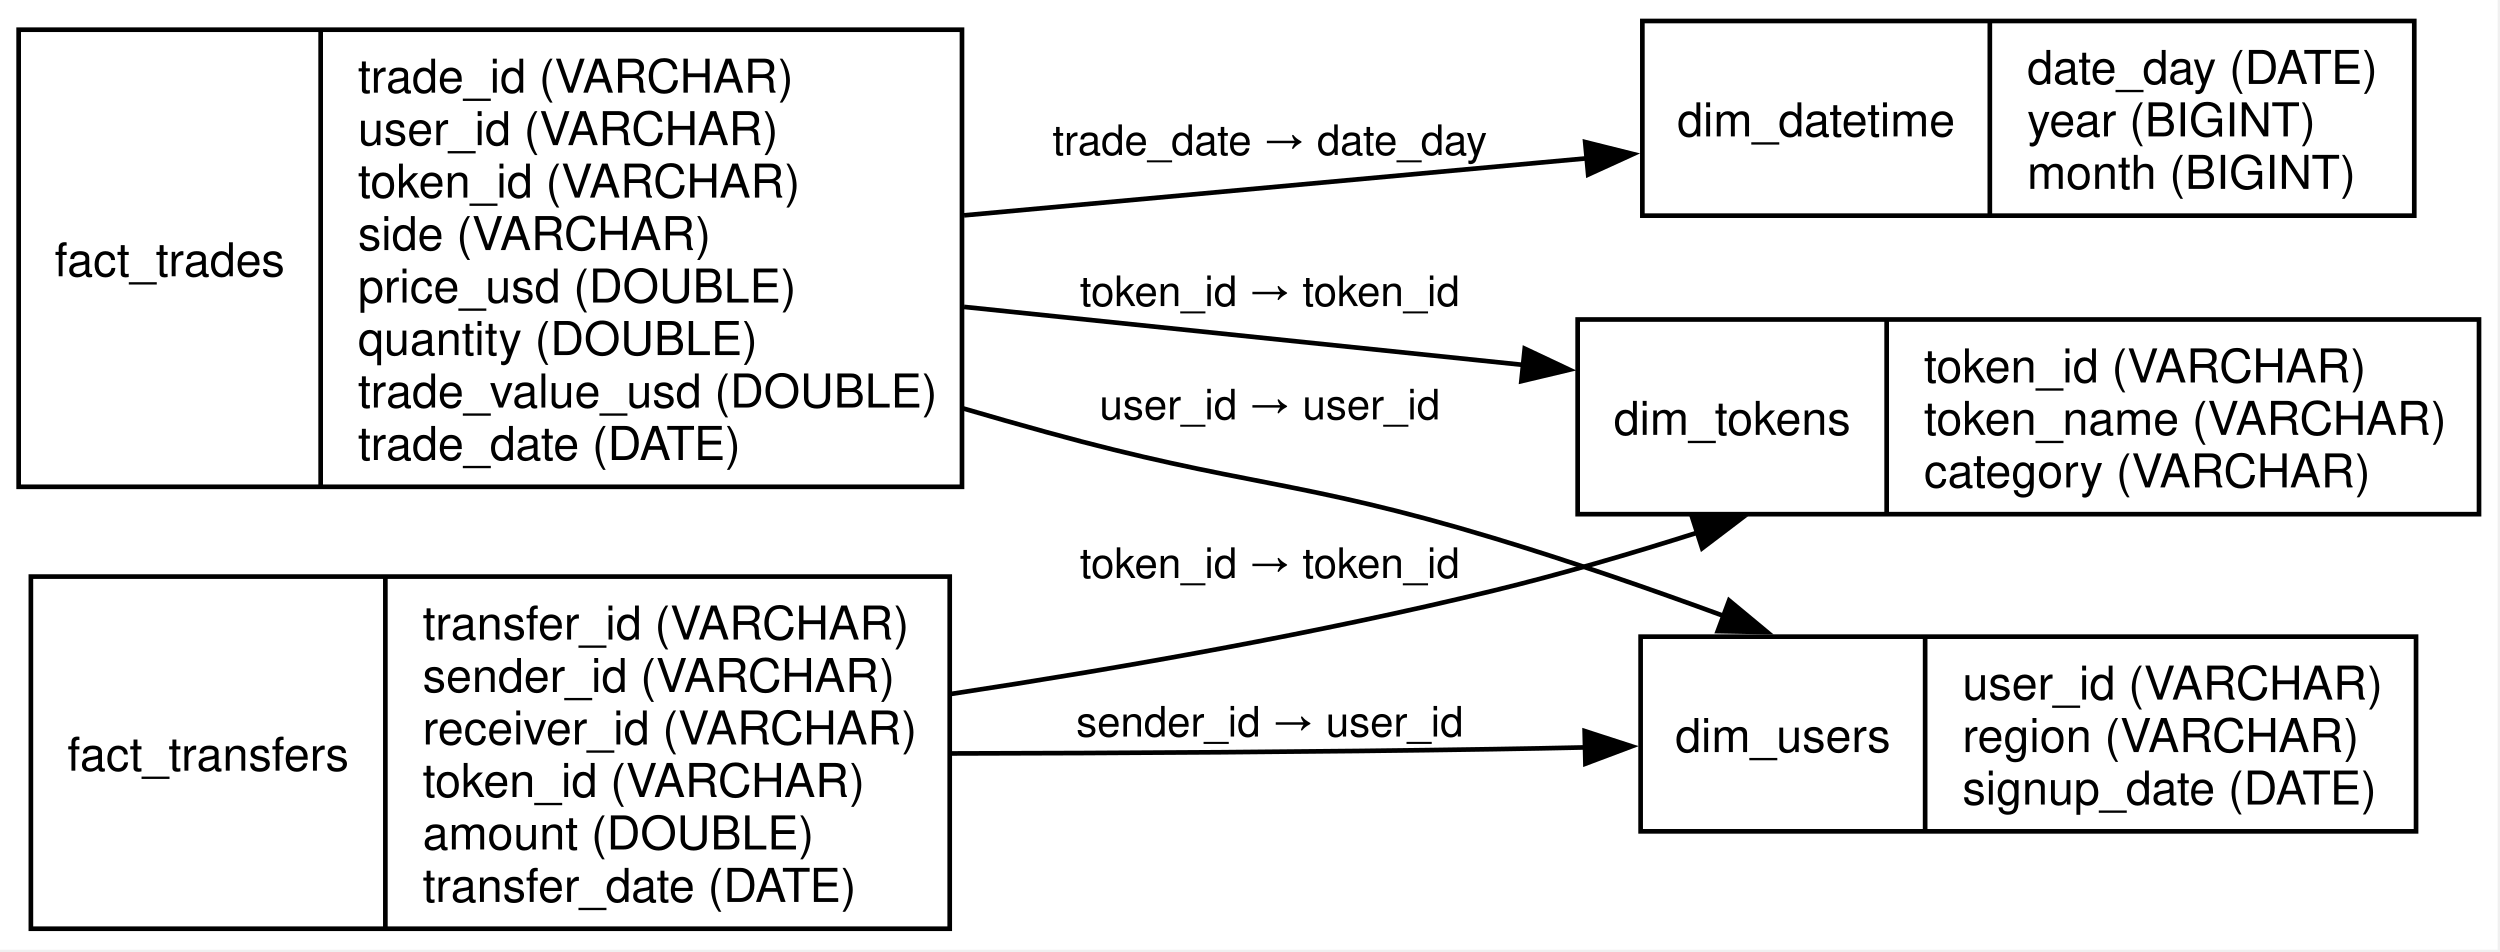
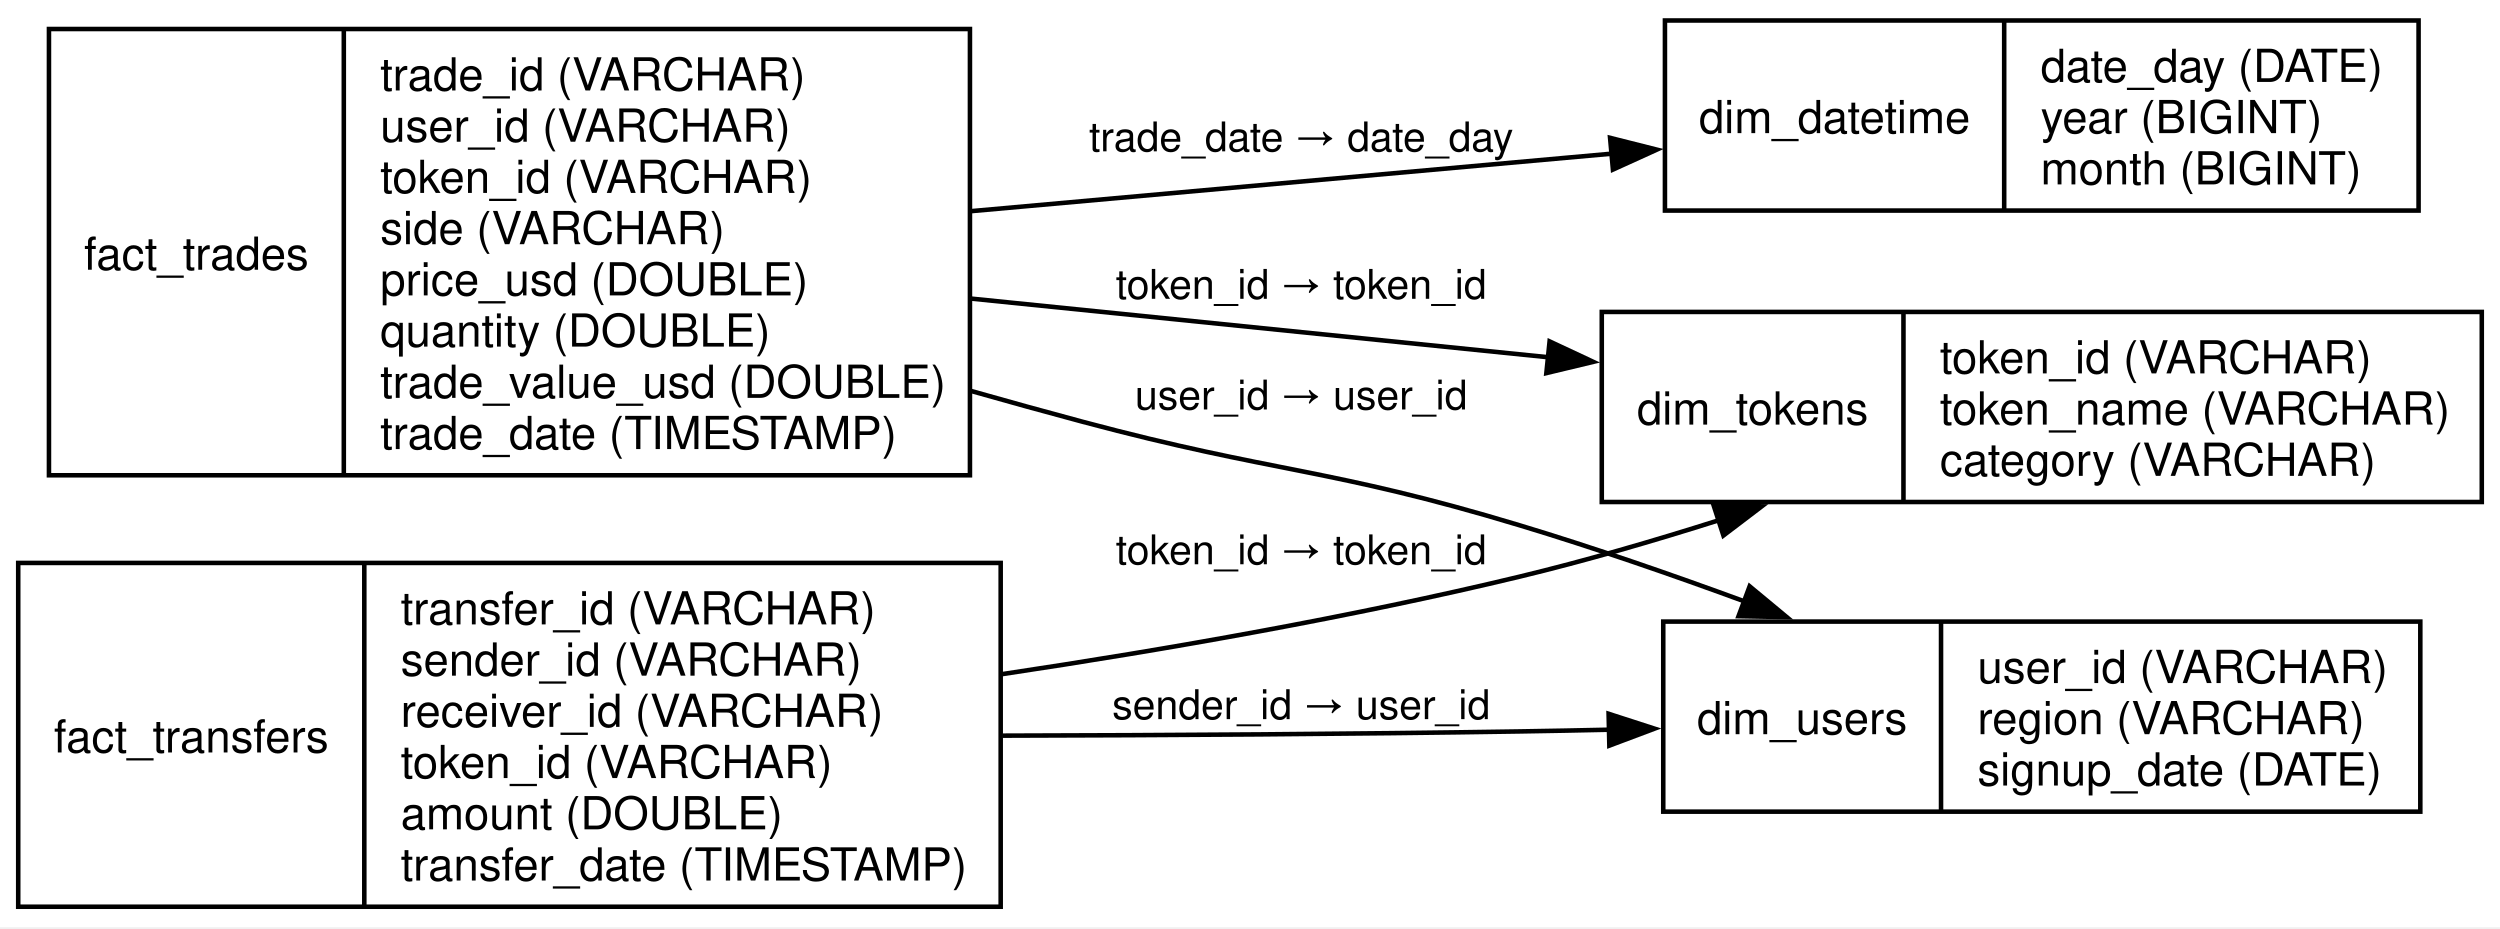
- <svg xmlns="http://www.w3.org/2000/svg" width="536pt" height="204pt" viewBox="0.00 0.00 536.00 204.00">
+ <svg xmlns="http://www.w3.org/2000/svg" width="549pt" height="204pt" viewBox="0.00 0.00 549.00 204.00">
  <g id="graph0" class="graph" transform="scale(1 1) rotate(0) translate(4 199.62)">
-     <polygon fill="white" stroke="none" points="-4,4 -4,-199.62 531.5,-199.62 531.5,4 -4,4" />
+     <polygon fill="white" stroke="none" points="-4,4 -4,-199.62 545,-199.62 545,4 -4,4" />
    <g id="node1" class="node">
-       <polygon fill="none" stroke="black" points="347.75,-21.38 347.75,-63.12 514,-63.12 514,-21.38 347.75,-21.38" />
-       <text xml:space="preserve" text-anchor="middle" x="378.25" y="-38.38" font-family="Helvetica,sans-Serif" font-size="10.00">dim_users</text>
-       <polyline fill="none" stroke="black" points="408.75,-21.38 408.75,-63.12" />
-       <text xml:space="preserve" text-anchor="start" x="416.75" y="-49.62" font-family="Helvetica,sans-Serif" font-size="10.00">user_id (VARCHAR)</text>
-       <text xml:space="preserve" text-anchor="start" x="416.75" y="-38.38" font-family="Helvetica,sans-Serif" font-size="10.00">region (VARCHAR)</text>
-       <text xml:space="preserve" text-anchor="start" x="416.75" y="-27.12" font-family="Helvetica,sans-Serif" font-size="10.00">signup_date (DATE)</text>
+       <polygon fill="none" stroke="black" points="361.25,-21.38 361.25,-63.12 527.5,-63.12 527.5,-21.38 361.25,-21.38" />
+       <text xml:space="preserve" text-anchor="middle" x="391.75" y="-38.38" font-family="Helvetica,sans-Serif" font-size="10.00">dim_users</text>
+       <polyline fill="none" stroke="black" points="422.25,-21.38 422.25,-63.12" />
+       <text xml:space="preserve" text-anchor="start" x="430.25" y="-49.62" font-family="Helvetica,sans-Serif" font-size="10.00">user_id (VARCHAR)</text>
+       <text xml:space="preserve" text-anchor="start" x="430.25" y="-38.38" font-family="Helvetica,sans-Serif" font-size="10.00">region (VARCHAR)</text>
+       <text xml:space="preserve" text-anchor="start" x="430.25" y="-27.12" font-family="Helvetica,sans-Serif" font-size="10.00">signup_date (DATE)</text>
    </g>
    <g id="node2" class="node">
-       <polygon fill="none" stroke="black" points="334.25,-89.38 334.25,-131.12 527.5,-131.12 527.5,-89.38 334.25,-89.38" />
-       <text xml:space="preserve" text-anchor="middle" x="367.38" y="-106.38" font-family="Helvetica,sans-Serif" font-size="10.00">dim_tokens</text>
-       <polyline fill="none" stroke="black" points="400.5,-89.38 400.5,-131.12" />
-       <text xml:space="preserve" text-anchor="start" x="408.5" y="-117.62" font-family="Helvetica,sans-Serif" font-size="10.00">token_id (VARCHAR)</text>
-       <text xml:space="preserve" text-anchor="start" x="408.5" y="-106.38" font-family="Helvetica,sans-Serif" font-size="10.00">token_name (VARCHAR)</text>
-       <text xml:space="preserve" text-anchor="start" x="408.5" y="-95.12" font-family="Helvetica,sans-Serif" font-size="10.00">category (VARCHAR)</text>
+       <polygon fill="none" stroke="black" points="347.75,-89.38 347.75,-131.12 541,-131.12 541,-89.38 347.75,-89.38" />
+       <text xml:space="preserve" text-anchor="middle" x="380.88" y="-106.38" font-family="Helvetica,sans-Serif" font-size="10.00">dim_tokens</text>
+       <polyline fill="none" stroke="black" points="414,-89.38 414,-131.12" />
+       <text xml:space="preserve" text-anchor="start" x="422" y="-117.62" font-family="Helvetica,sans-Serif" font-size="10.00">token_id (VARCHAR)</text>
+       <text xml:space="preserve" text-anchor="start" x="422" y="-106.38" font-family="Helvetica,sans-Serif" font-size="10.00">token_name (VARCHAR)</text>
+       <text xml:space="preserve" text-anchor="start" x="422" y="-95.12" font-family="Helvetica,sans-Serif" font-size="10.00">category (VARCHAR)</text>
    </g>
    <g id="node3" class="node">
-       <polygon fill="none" stroke="black" points="348.12,-153.38 348.12,-195.12 513.62,-195.12 513.62,-153.38 348.12,-153.38" />
-       <text xml:space="preserve" text-anchor="middle" x="385.38" y="-170.38" font-family="Helvetica,sans-Serif" font-size="10.00">dim_datetime</text>
-       <polyline fill="none" stroke="black" points="422.62,-153.38 422.62,-195.12" />
-       <text xml:space="preserve" text-anchor="start" x="430.62" y="-181.62" font-family="Helvetica,sans-Serif" font-size="10.00">date_day (DATE)</text>
-       <text xml:space="preserve" text-anchor="start" x="430.62" y="-170.38" font-family="Helvetica,sans-Serif" font-size="10.00">year (BIGINT)</text>
-       <text xml:space="preserve" text-anchor="start" x="430.62" y="-159.12" font-family="Helvetica,sans-Serif" font-size="10.00">month (BIGINT)</text>
+       <polygon fill="none" stroke="black" points="361.62,-153.38 361.62,-195.12 527.12,-195.12 527.12,-153.38 361.62,-153.38" />
+       <text xml:space="preserve" text-anchor="middle" x="398.88" y="-170.38" font-family="Helvetica,sans-Serif" font-size="10.00">dim_datetime</text>
+       <polyline fill="none" stroke="black" points="436.12,-153.38 436.12,-195.12" />
+       <text xml:space="preserve" text-anchor="start" x="444.12" y="-181.62" font-family="Helvetica,sans-Serif" font-size="10.00">date_day (DATE)</text>
+       <text xml:space="preserve" text-anchor="start" x="444.12" y="-170.38" font-family="Helvetica,sans-Serif" font-size="10.00">year (BIGINT)</text>
+       <text xml:space="preserve" text-anchor="start" x="444.12" y="-159.12" font-family="Helvetica,sans-Serif" font-size="10.00">month (BIGINT)</text>
    </g>
    <g id="node4" class="node">
-       <polygon fill="none" stroke="black" points="0,-95.25 0,-193.25 202.25,-193.25 202.25,-95.25 0,-95.25" />
-       <text xml:space="preserve" text-anchor="middle" x="32.38" y="-140.38" font-family="Helvetica,sans-Serif" font-size="10.00">fact_trades</text>
-       <polyline fill="none" stroke="black" points="64.75,-95.25 64.75,-193.25" />
-       <text xml:space="preserve" text-anchor="start" x="72.75" y="-179.75" font-family="Helvetica,sans-Serif" font-size="10.00">trade_id (VARCHAR)</text>
-       <text xml:space="preserve" text-anchor="start" x="72.75" y="-168.5" font-family="Helvetica,sans-Serif" font-size="10.00">user_id (VARCHAR)</text>
-       <text xml:space="preserve" text-anchor="start" x="72.75" y="-157.25" font-family="Helvetica,sans-Serif" font-size="10.00">token_id (VARCHAR)</text>
-       <text xml:space="preserve" text-anchor="start" x="72.75" y="-146" font-family="Helvetica,sans-Serif" font-size="10.00">side (VARCHAR)</text>
-       <text xml:space="preserve" text-anchor="start" x="72.75" y="-134.75" font-family="Helvetica,sans-Serif" font-size="10.00">price_usd (DOUBLE)</text>
-       <text xml:space="preserve" text-anchor="start" x="72.75" y="-123.5" font-family="Helvetica,sans-Serif" font-size="10.00">quantity (DOUBLE)</text>
-       <text xml:space="preserve" text-anchor="start" x="72.75" y="-112.25" font-family="Helvetica,sans-Serif" font-size="10.00">trade_value_usd (DOUBLE)</text>
-       <text xml:space="preserve" text-anchor="start" x="72.75" y="-101" font-family="Helvetica,sans-Serif" font-size="10.00">trade_date (DATE)</text>
+       <polygon fill="none" stroke="black" points="6.75,-95.25 6.75,-193.25 209,-193.25 209,-95.25 6.75,-95.25" />
+       <text xml:space="preserve" text-anchor="middle" x="39.12" y="-140.38" font-family="Helvetica,sans-Serif" font-size="10.00">fact_trades</text>
+       <polyline fill="none" stroke="black" points="71.5,-95.25 71.5,-193.25" />
+       <text xml:space="preserve" text-anchor="start" x="79.5" y="-179.75" font-family="Helvetica,sans-Serif" font-size="10.00">trade_id (VARCHAR)</text>
+       <text xml:space="preserve" text-anchor="start" x="79.5" y="-168.5" font-family="Helvetica,sans-Serif" font-size="10.00">user_id (VARCHAR)</text>
+       <text xml:space="preserve" text-anchor="start" x="79.5" y="-157.25" font-family="Helvetica,sans-Serif" font-size="10.00">token_id (VARCHAR)</text>
+       <text xml:space="preserve" text-anchor="start" x="79.5" y="-146" font-family="Helvetica,sans-Serif" font-size="10.00">side (VARCHAR)</text>
+       <text xml:space="preserve" text-anchor="start" x="79.5" y="-134.75" font-family="Helvetica,sans-Serif" font-size="10.00">price_usd (DOUBLE)</text>
+       <text xml:space="preserve" text-anchor="start" x="79.5" y="-123.5" font-family="Helvetica,sans-Serif" font-size="10.00">quantity (DOUBLE)</text>
+       <text xml:space="preserve" text-anchor="start" x="79.5" y="-112.25" font-family="Helvetica,sans-Serif" font-size="10.00">trade_value_usd (DOUBLE)</text>
+       <text xml:space="preserve" text-anchor="start" x="79.5" y="-101" font-family="Helvetica,sans-Serif" font-size="10.00">trade_date (TIMESTAMP)</text>
    </g>
    <g id="edge1" class="edge">
-       <path fill="none" stroke="black" d="M202.51,-112.05C208.5,-110.3 214.45,-108.6 220.25,-107 262.52,-95.34 274.28,-96.93 316.25,-84.25 332.52,-79.34 349.84,-73.34 365.92,-67.43" />
-       <polygon fill="black" stroke="black" points="366.72,-70.87 374.87,-64.11 364.28,-64.31 366.72,-70.87" />
-       <text xml:space="preserve" text-anchor="middle" x="268.25" y="-109.7" font-family="Helvetica,sans-Serif" font-size="9.00">user_id → user_id</text>
+       <path fill="none" stroke="black" d="M209.26,-113.76C217.53,-111.42 225.77,-109.13 233.75,-107 276.11,-95.67 287.78,-96.93 329.75,-84.25 346.02,-79.34 363.34,-73.34 379.42,-67.43" />
+       <polygon fill="black" stroke="black" points="380.22,-70.87 388.37,-64.11 377.78,-64.31 380.22,-70.87" />
+       <text xml:space="preserve" text-anchor="middle" x="281.75" y="-109.7" font-family="Helvetica,sans-Serif" font-size="9.00">user_id → user_id</text>
    </g>
    <g id="edge2" class="edge">
-       <path fill="none" stroke="black" d="M202.69,-133.82C240.71,-129.87 284.1,-125.37 322.71,-121.37" />
-       <polygon fill="black" stroke="black" points="322.9,-124.87 332.48,-120.35 322.18,-117.9 322.9,-124.87" />
-       <text xml:space="preserve" text-anchor="middle" x="268.25" y="-134" font-family="Helvetica,sans-Serif" font-size="9.00">token_id → token_id</text>
+       <path fill="none" stroke="black" d="M209.24,-134.05C249.25,-129.98 295.39,-125.29 336.07,-121.16" />
+       <polygon fill="black" stroke="black" points="336.29,-124.65 345.88,-120.16 335.58,-117.69 336.29,-124.65" />
+       <text xml:space="preserve" text-anchor="middle" x="281.75" y="-134" font-family="Helvetica,sans-Serif" font-size="9.00">token_id → token_id</text>
    </g>
    <g id="edge3" class="edge">
-       <path fill="none" stroke="black" d="M202.69,-153.45C245.26,-157.35 294.57,-161.87 336.36,-165.69" />
-       <polygon fill="black" stroke="black" points="335.86,-169.16 346.14,-166.59 336.5,-162.19 335.86,-169.16" />
-       <text xml:space="preserve" text-anchor="middle" x="268.25" y="-166.39" font-family="Helvetica,sans-Serif" font-size="9.00">trade_date → date_day</text>
+       <path fill="none" stroke="black" d="M209.24,-153.25C253.94,-157.26 306.27,-161.95 350.11,-165.89" />
+       <polygon fill="black" stroke="black" points="349.57,-169.35 359.84,-166.76 350.2,-162.38 349.57,-169.35" />
+       <text xml:space="preserve" text-anchor="middle" x="281.75" y="-166.39" font-family="Helvetica,sans-Serif" font-size="9.00">trade_date → date_day</text>
    </g>
    <g id="node5" class="node">
-       <polygon fill="none" stroke="black" points="2.62,-0.5 2.62,-76 199.62,-76 199.62,-0.5 2.62,-0.5" />
-       <text xml:space="preserve" text-anchor="middle" x="40.62" y="-34.38" font-family="Helvetica,sans-Serif" font-size="10.00">fact_transfers</text>
-       <polyline fill="none" stroke="black" points="78.62,-0.5 78.62,-76" />
-       <text xml:space="preserve" text-anchor="start" x="86.62" y="-62.5" font-family="Helvetica,sans-Serif" font-size="10.00">transfer_id (VARCHAR)</text>
-       <text xml:space="preserve" text-anchor="start" x="86.62" y="-51.25" font-family="Helvetica,sans-Serif" font-size="10.00">sender_id (VARCHAR)</text>
-       <text xml:space="preserve" text-anchor="start" x="86.62" y="-40" font-family="Helvetica,sans-Serif" font-size="10.00">receiver_id (VARCHAR)</text>
-       <text xml:space="preserve" text-anchor="start" x="86.62" y="-28.75" font-family="Helvetica,sans-Serif" font-size="10.00">token_id (VARCHAR)</text>
-       <text xml:space="preserve" text-anchor="start" x="86.62" y="-17.5" font-family="Helvetica,sans-Serif" font-size="10.00">amount (DOUBLE)</text>
-       <text xml:space="preserve" text-anchor="start" x="86.62" y="-6.25" font-family="Helvetica,sans-Serif" font-size="10.00">transfer_date (DATE)</text>
+       <polygon fill="none" stroke="black" points="0,-0.5 0,-76 215.75,-76 215.75,-0.5 0,-0.5" />
+       <text xml:space="preserve" text-anchor="middle" x="38" y="-34.38" font-family="Helvetica,sans-Serif" font-size="10.00">fact_transfers</text>
+       <polyline fill="none" stroke="black" points="76,-0.5 76,-76" />
+       <text xml:space="preserve" text-anchor="start" x="84" y="-62.5" font-family="Helvetica,sans-Serif" font-size="10.00">transfer_id (VARCHAR)</text>
+       <text xml:space="preserve" text-anchor="start" x="84" y="-51.25" font-family="Helvetica,sans-Serif" font-size="10.00">sender_id (VARCHAR)</text>
+       <text xml:space="preserve" text-anchor="start" x="84" y="-40" font-family="Helvetica,sans-Serif" font-size="10.00">receiver_id (VARCHAR)</text>
+       <text xml:space="preserve" text-anchor="start" x="84" y="-28.75" font-family="Helvetica,sans-Serif" font-size="10.00">token_id (VARCHAR)</text>
+       <text xml:space="preserve" text-anchor="start" x="84" y="-17.5" font-family="Helvetica,sans-Serif" font-size="10.00">amount (DOUBLE)</text>
+       <text xml:space="preserve" text-anchor="start" x="84" y="-6.25" font-family="Helvetica,sans-Serif" font-size="10.00">transfer_date (TIMESTAMP)</text>
    </g>
    <g id="edge4" class="edge">
-       <path fill="none" stroke="black" d="M199.93,-38.08C236.44,-38.15 278.24,-38.39 316.25,-39 322.7,-39.1 329.35,-39.23 336.05,-39.38" />
-       <polygon fill="black" stroke="black" points="335.75,-42.88 345.83,-39.61 335.91,-35.88 335.75,-42.88" />
-       <text xml:space="preserve" text-anchor="middle" x="268.25" y="-41.7" font-family="Helvetica,sans-Serif" font-size="9.00">sender_id → user_id</text>
+       <path fill="none" stroke="black" d="M216.17,-38.07C252.26,-38.16 292.75,-38.41 329.75,-39 336.2,-39.1 342.85,-39.23 349.55,-39.38" />
+       <polygon fill="black" stroke="black" points="349.25,-42.87 359.33,-39.61 349.41,-35.88 349.25,-42.87" />
+       <text xml:space="preserve" text-anchor="middle" x="281.75" y="-41.7" font-family="Helvetica,sans-Serif" font-size="9.00">sender_id → user_id</text>
    </g>
    <g id="edge5" class="edge">
-       <path fill="none" stroke="black" d="M200.04,-50.86C236.74,-56.44 278.65,-63.85 316.25,-73 330.56,-76.48 345.65,-80.9 360.01,-85.45" />
-       <polygon fill="black" stroke="black" points="358.79,-88.74 369.38,-88.49 360.94,-82.08 358.79,-88.74" />
-       <text xml:space="preserve" text-anchor="middle" x="268.25" y="-75.7" font-family="Helvetica,sans-Serif" font-size="9.00">token_id → token_id</text>
+       <path fill="none" stroke="black" d="M216,-51.57C252.36,-57.02 293.05,-64.16 329.75,-73 344.06,-76.45 359.17,-80.85 373.52,-85.4" />
+       <polygon fill="black" stroke="black" points="372.3,-88.68 382.89,-88.43 374.46,-82.02 372.3,-88.68" />
+       <text xml:space="preserve" text-anchor="middle" x="281.75" y="-75.7" font-family="Helvetica,sans-Serif" font-size="9.00">token_id → token_id</text>
    </g>
  </g>
</svg>
